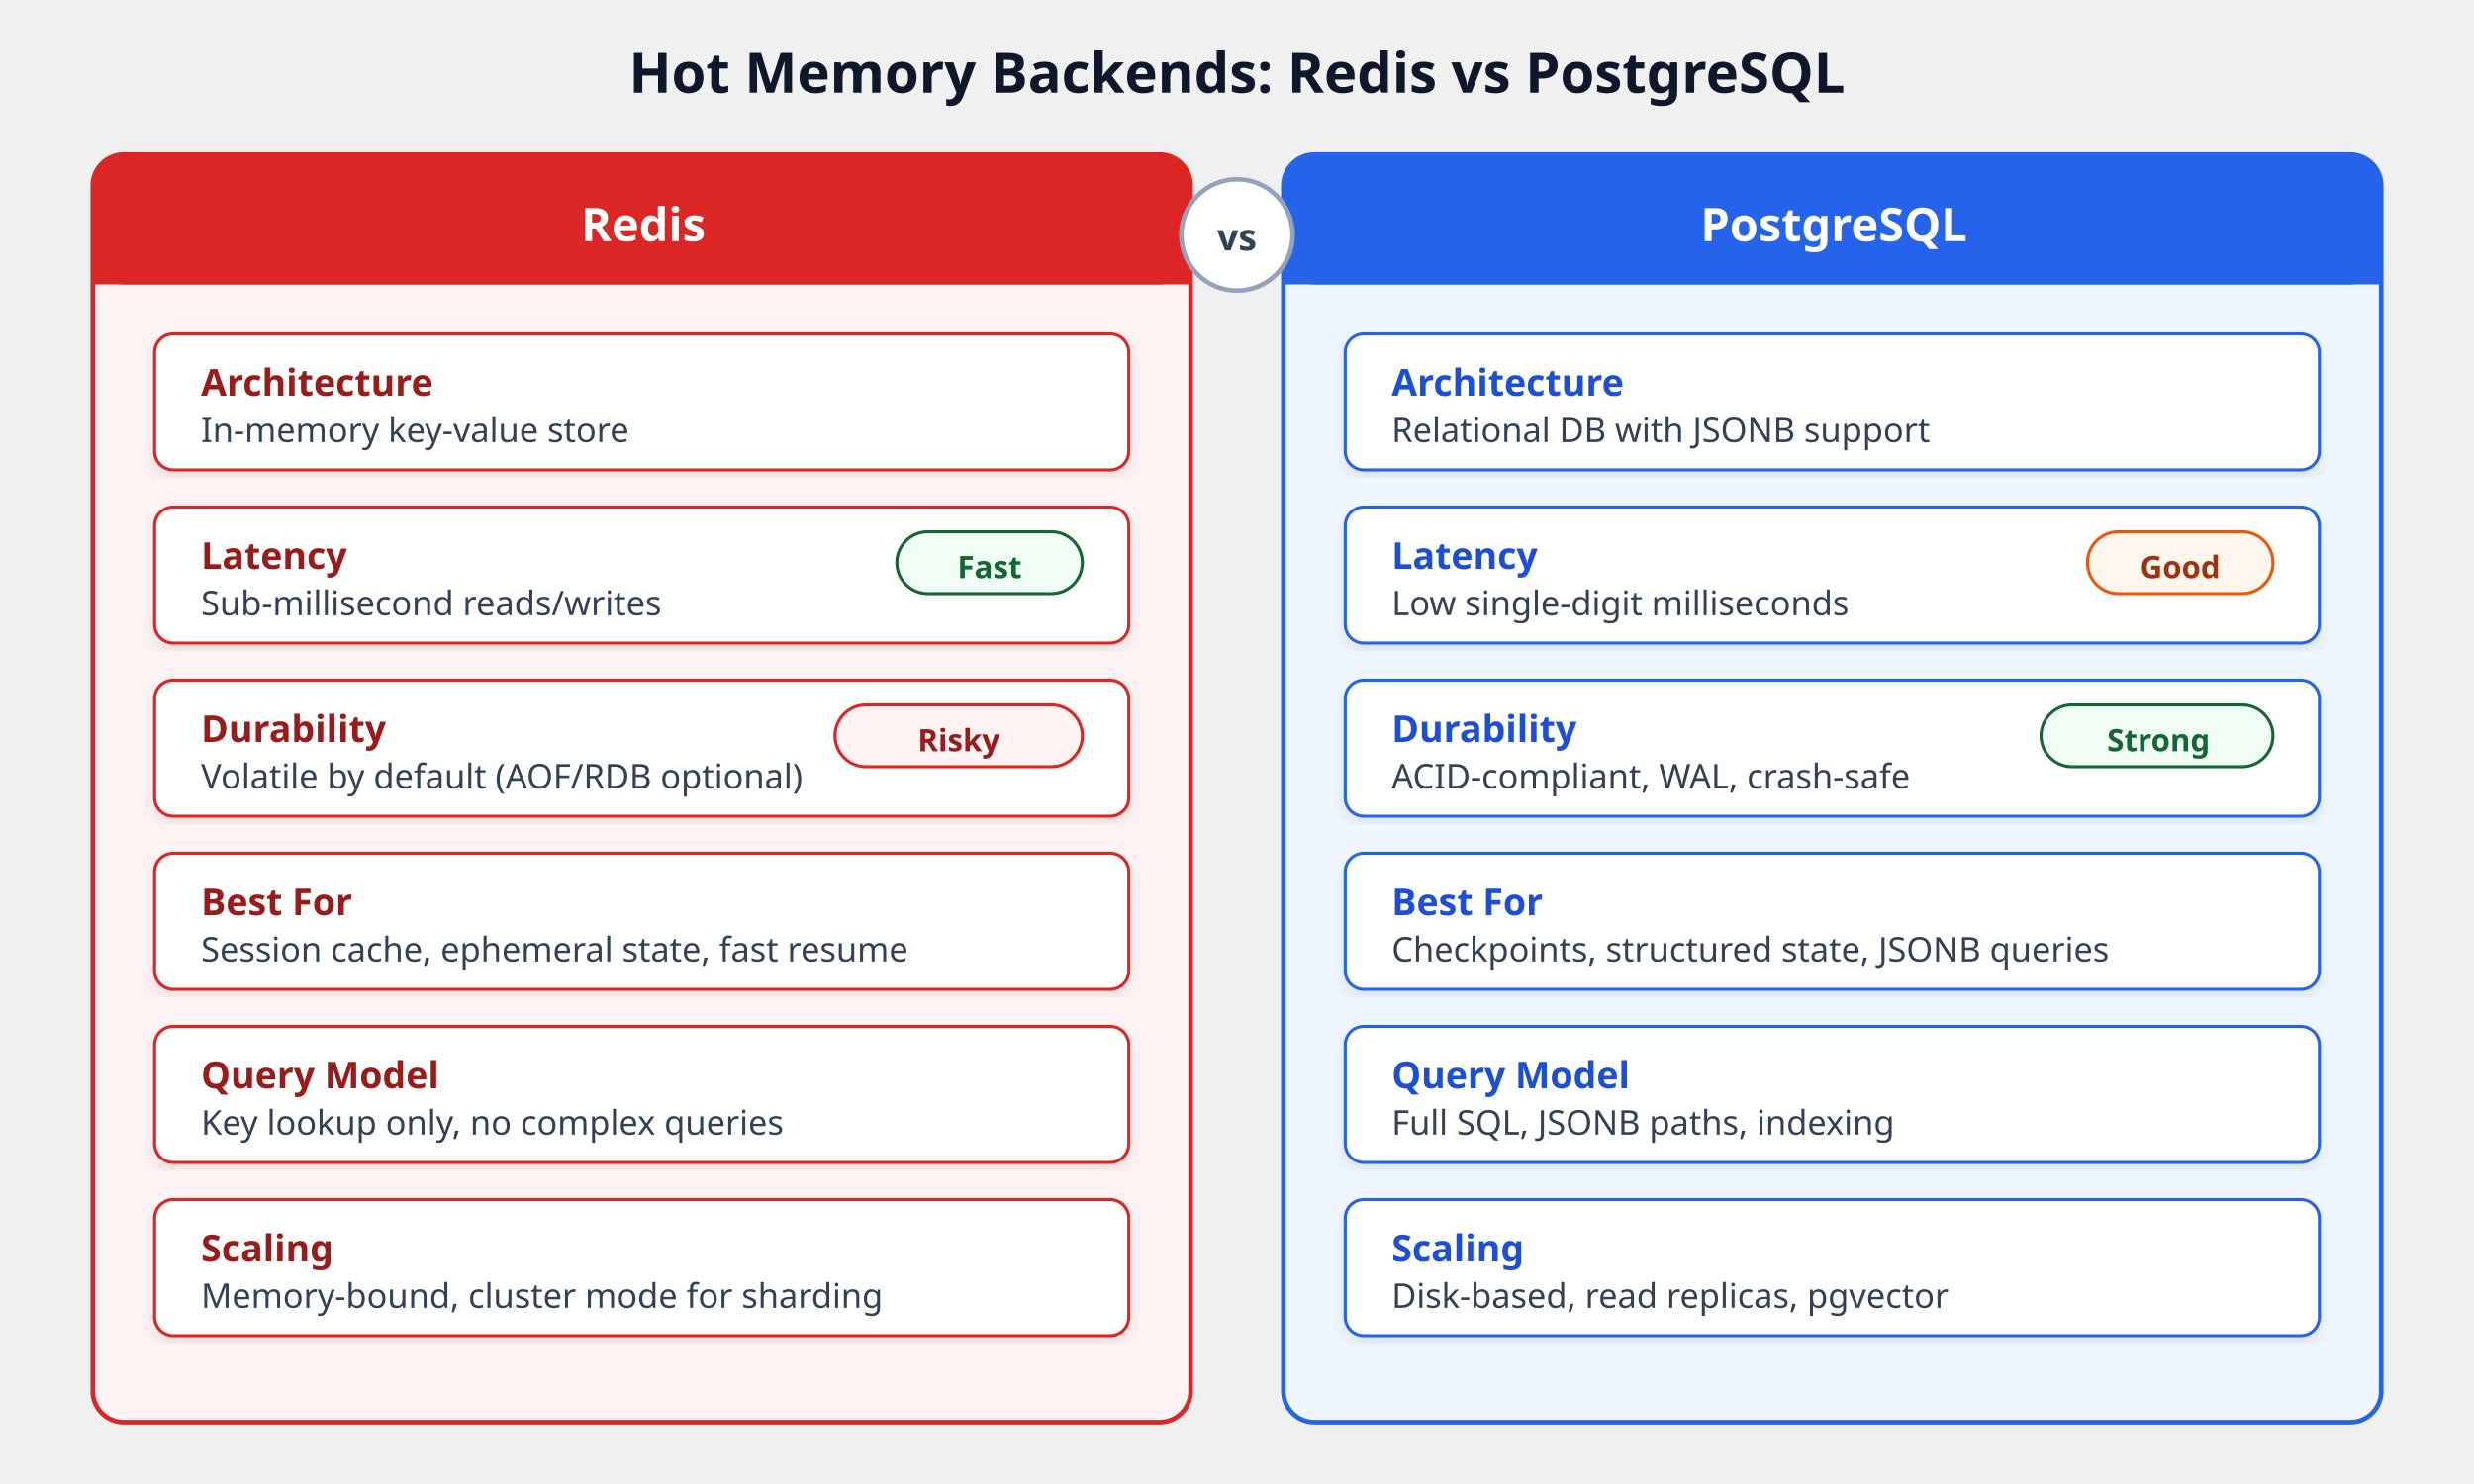
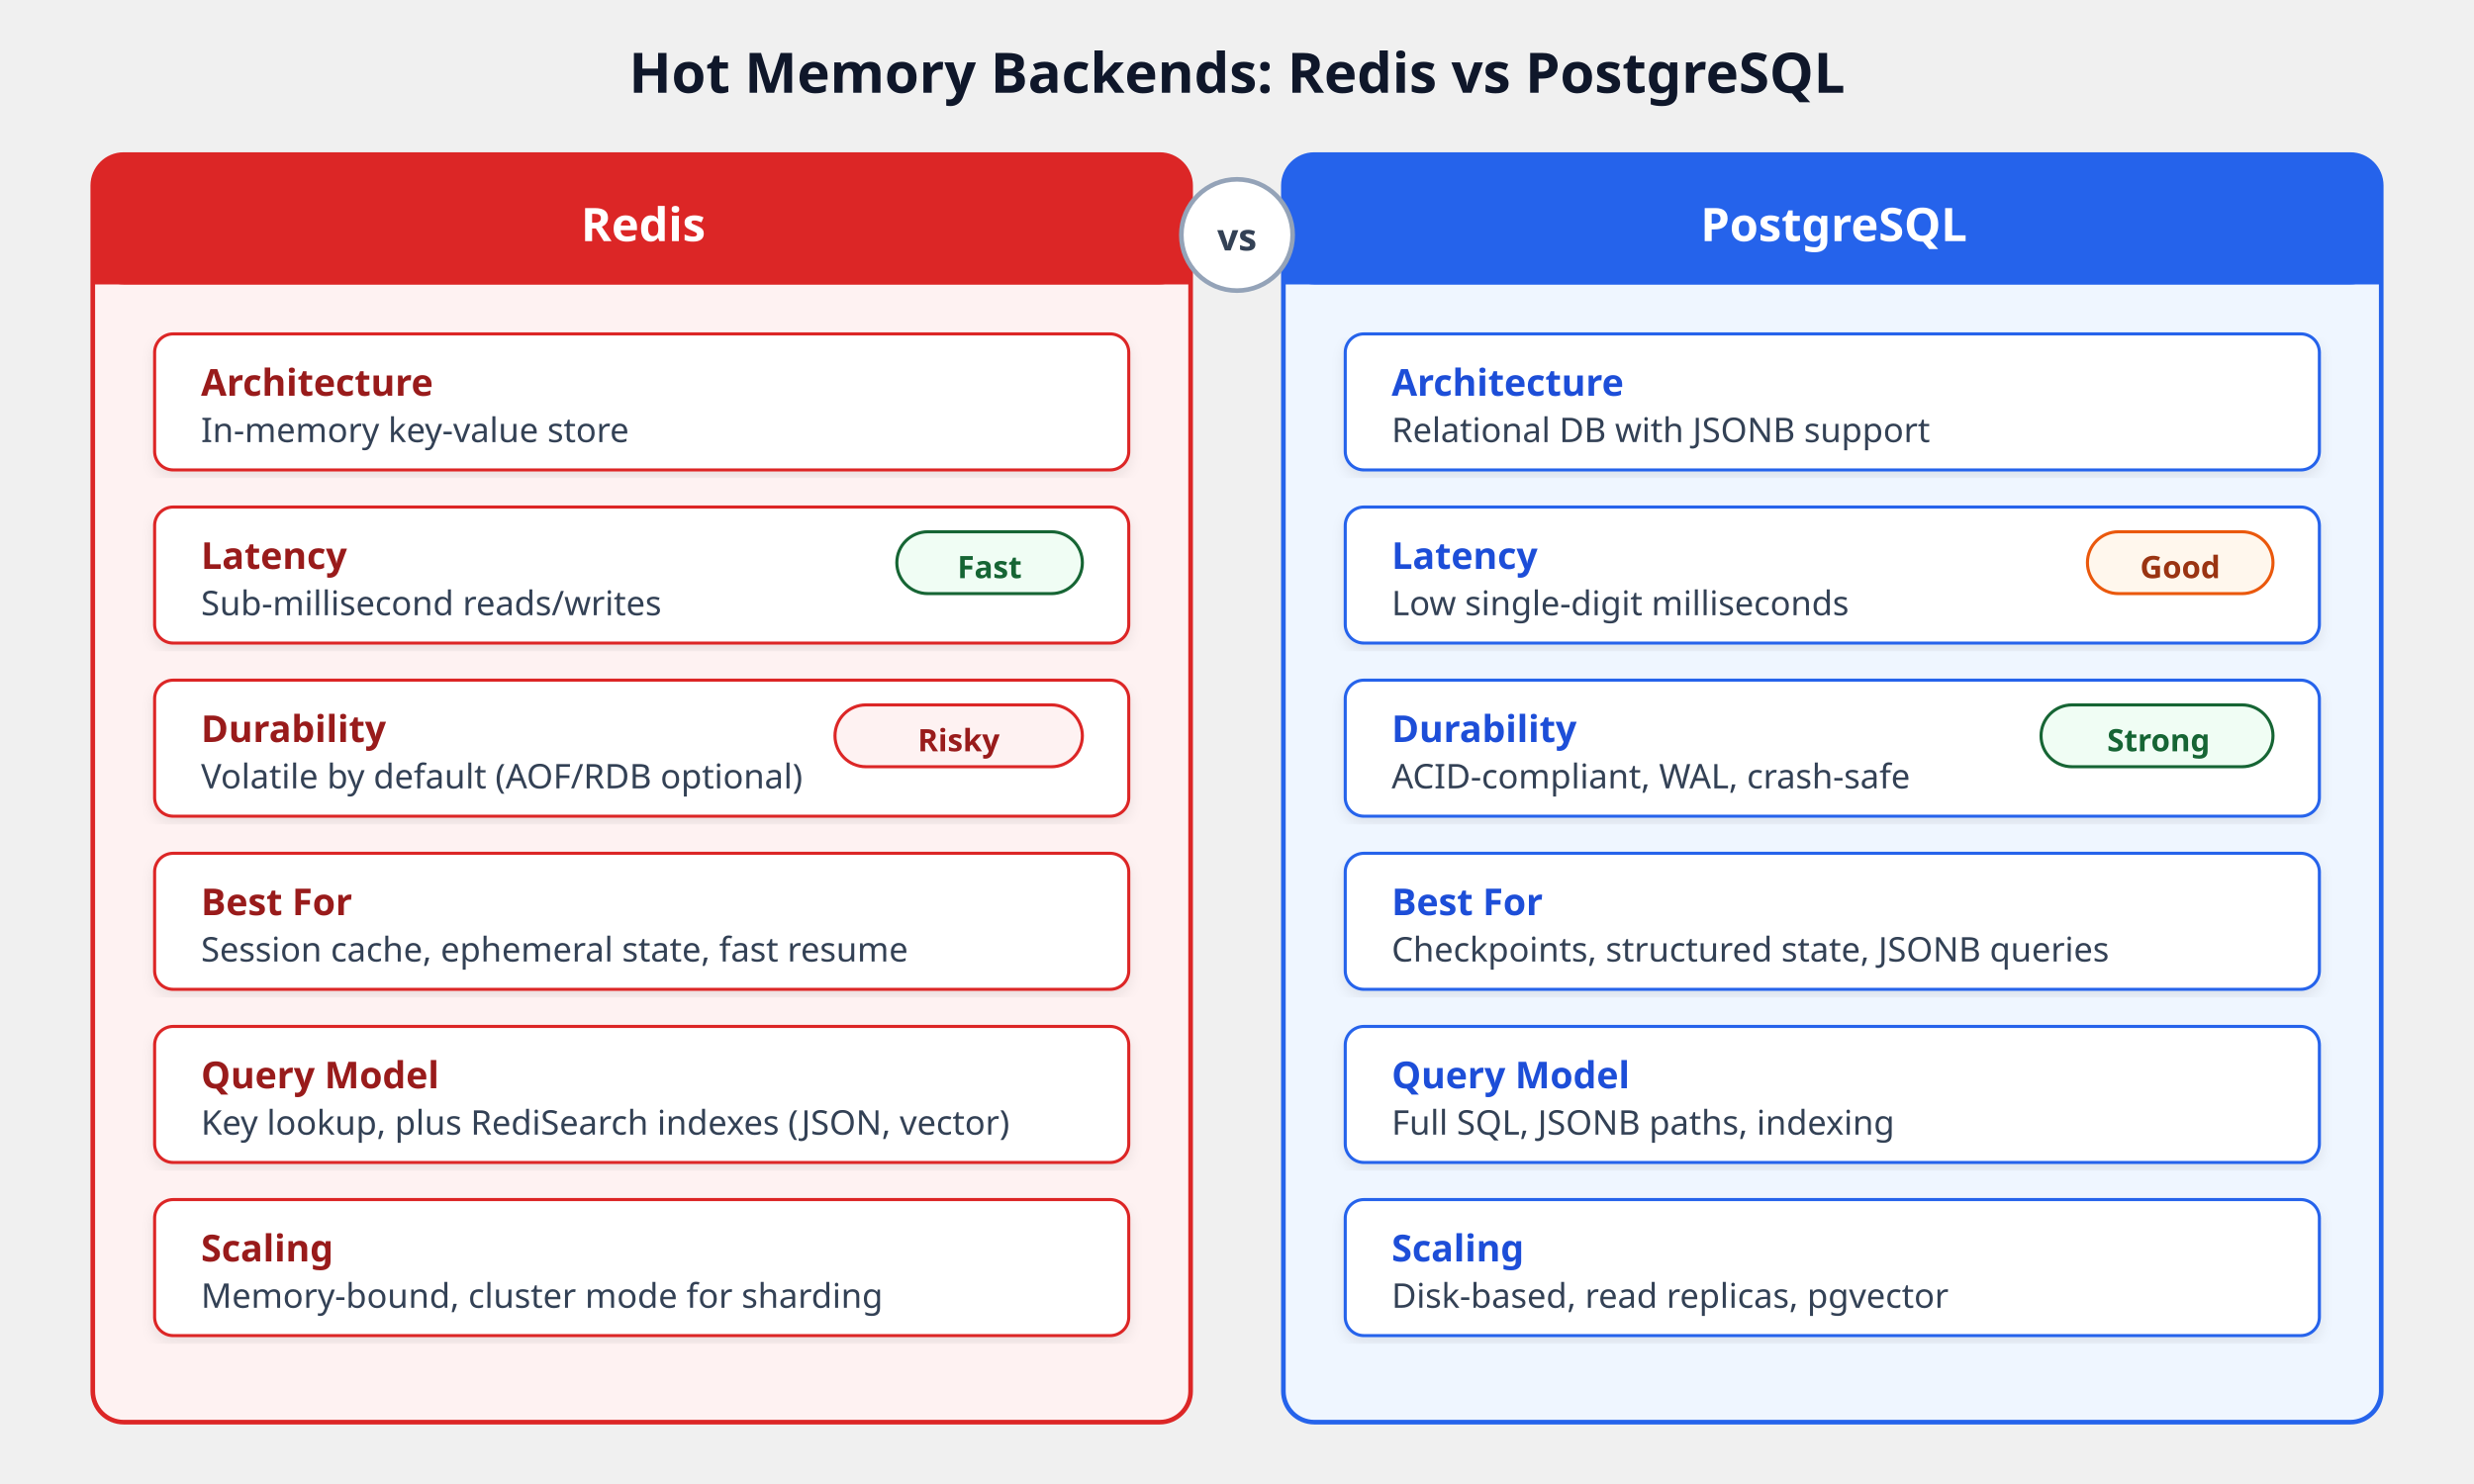
<svg xmlns="http://www.w3.org/2000/svg" viewBox="0 0 800 480" font-family="'Segoe UI', system-ui, -apple-system, sans-serif" role="img" aria-label="Redis vs PostgreSQL" data-visual-system="evidence-plate-v1" preserveAspectRatio="xMidYMid meet" shape-rendering="geometricPrecision" text-rendering="geometricPrecision">
  <defs>
    <filter id="shadowR" x="-2%" y="-2%" width="104%" height="108%">
      <feDropShadow dx="0" dy="2" stdDeviation="2" flood-opacity="0.08" />
    </filter>
  </defs>
  <style data-visual-system="evidence-plate-v1">
    * { animation: none !important; }
    .anim-box, .bar, .bar-text, .seq-item, .t-box, .flow { opacity: 1 !important; transform: none !important; }
    path, line, polyline { stroke-linecap: round; stroke-linejoin: round; }
  </style>
  <text y="30" text-anchor="middle" font-size="18" font-weight="700" fill="#0f172a" x="400">Hot Memory Backends: Redis vs PostgreSQL</text>
  <rect x="30" y="50" width="355" height="410" rx="10" fill="#fef2f2" stroke="#dc2626" stroke-width="1.5" />
  <rect x="30" y="50" width="355" height="42" rx="10" fill="#dc2626" />
  <rect x="30" y="72" width="355" height="20" fill="#dc2626" />
  <text y="78" text-anchor="middle" font-size="15" font-weight="700" fill="#ffffff" x="208">Redis</text>
  <rect x="50" y="108" width="315" height="44" rx="6" fill="#ffffff" stroke="#dc2626" stroke-width="1" filter="url(#shadowR)" />
  <text y="128" font-size="12" font-weight="600" fill="#991b1b" x="65">Architecture</text>
  <text y="143" font-size="11" fill="#334155" x="65">In-memory key-value store</text>
  <rect x="50" y="164" width="315" height="44" rx="6" fill="#ffffff" stroke="#dc2626" stroke-width="1" filter="url(#shadowR)" />
  <text y="184" font-size="12" font-weight="600" fill="#991b1b" x="65">Latency</text>
  <text y="199" font-size="11" fill="#334155" x="65">Sub-millisecond reads/writes</text>
  <rect x="290" y="172" width="60" height="20" rx="10" fill="#f0fdf4" stroke="#166534" stroke-width="1" />
  <text y="187" text-anchor="middle" font-size="10" font-weight="600" fill="#166534" x="320">Fast</text>
  <rect x="50" y="220" width="315" height="44" rx="6" fill="#ffffff" stroke="#dc2626" stroke-width="1" filter="url(#shadowR)" />
  <text y="240" font-size="12" font-weight="600" fill="#991b1b" x="65">Durability</text>
  <text y="255" font-size="11" fill="#334155" x="65">Volatile by default (AOF/RDB optional)</text>
  <rect x="270" y="228" width="80" height="20" rx="10" fill="#fef2f2" stroke="#dc2626" stroke-width="1" />
  <text y="243" text-anchor="middle" font-size="10" font-weight="600" fill="#991b1b" x="310">Risky</text>
  <rect x="50" y="276" width="315" height="44" rx="6" fill="#ffffff" stroke="#dc2626" stroke-width="1" filter="url(#shadowR)" />
  <text y="296" font-size="12" font-weight="600" fill="#991b1b" x="65">Best For</text>
  <text y="311" font-size="11" fill="#334155" x="65">Session cache, ephemeral state, fast resume</text>
  <rect x="50" y="332" width="315" height="44" rx="6" fill="#ffffff" stroke="#dc2626" stroke-width="1" filter="url(#shadowR)" />
  <text y="352" font-size="12" font-weight="600" fill="#991b1b" x="65">Query Model</text>
-   <text y="367" font-size="11" fill="#334155" x="65">Key lookup only, no complex queries</text>
+   <text y="367" font-size="11" fill="#334155" x="65">Key lookup, plus RediSearch indexes (JSON, vector)</text>
  <rect x="50" y="388" width="315" height="44" rx="6" fill="#ffffff" stroke="#dc2626" stroke-width="1" filter="url(#shadowR)" />
  <text y="408" font-size="12" font-weight="600" fill="#991b1b" x="65">Scaling</text>
  <text y="423" font-size="11" fill="#334155" x="65">Memory-bound, cluster mode for sharding</text>
  <rect x="415" y="50" width="355" height="410" rx="10" fill="#eff6ff" stroke="#2563eb" stroke-width="1.5" />
  <rect x="415" y="50" width="355" height="42" rx="10" fill="#2563eb" />
  <rect x="415" y="72" width="355" height="20" fill="#2563eb" />
  <text y="78" text-anchor="middle" font-size="15" font-weight="700" fill="#ffffff" x="593">PostgreSQL</text>
  <rect x="435" y="108" width="315" height="44" rx="6" fill="#ffffff" stroke="#2563eb" stroke-width="1" filter="url(#shadowR)" />
  <text y="128" font-size="12" font-weight="600" fill="#1d4ed8" x="450">Architecture</text>
  <text y="143" font-size="11" fill="#334155" x="450">Relational DB with JSONB support</text>
  <rect x="435" y="164" width="315" height="44" rx="6" fill="#ffffff" stroke="#2563eb" stroke-width="1" filter="url(#shadowR)" />
  <text y="184" font-size="12" font-weight="600" fill="#1d4ed8" x="450">Latency</text>
  <text y="199" font-size="11" fill="#334155" x="450">Low single-digit milliseconds</text>
  <rect x="675" y="172" width="60" height="20" rx="10" fill="#fff7ed" stroke="#ea580c" stroke-width="1" />
  <text y="187" text-anchor="middle" font-size="10" font-weight="600" fill="#9a3412" x="705">Good</text>
  <rect x="435" y="220" width="315" height="44" rx="6" fill="#ffffff" stroke="#2563eb" stroke-width="1" filter="url(#shadowR)" />
  <text y="240" font-size="12" font-weight="600" fill="#1d4ed8" x="450">Durability</text>
  <text y="255" font-size="11" fill="#334155" x="450">ACID-compliant, WAL, crash-safe</text>
  <rect x="660" y="228" width="75" height="20" rx="10" fill="#f0fdf4" stroke="#166534" stroke-width="1" />
  <text y="243" text-anchor="middle" font-size="10" font-weight="600" fill="#166534" x="698">Strong</text>
  <rect x="435" y="276" width="315" height="44" rx="6" fill="#ffffff" stroke="#2563eb" stroke-width="1" filter="url(#shadowR)" />
  <text y="296" font-size="12" font-weight="600" fill="#1d4ed8" x="450">Best For</text>
  <text y="311" font-size="11" fill="#334155" x="450">Checkpoints, structured state, JSONB queries</text>
  <rect x="435" y="332" width="315" height="44" rx="6" fill="#ffffff" stroke="#2563eb" stroke-width="1" filter="url(#shadowR)" />
  <text y="352" font-size="12" font-weight="600" fill="#1d4ed8" x="450">Query Model</text>
  <text y="367" font-size="11" fill="#334155" x="450">Full SQL, JSONB paths, indexing</text>
  <rect x="435" y="388" width="315" height="44" rx="6" fill="#ffffff" stroke="#2563eb" stroke-width="1" filter="url(#shadowR)" />
  <text y="408" font-size="12" font-weight="600" fill="#1d4ed8" x="450">Scaling</text>
  <text y="423" font-size="11" fill="#334155" x="450">Disk-based, read replicas, pgvector</text>
  <circle cx="400" cy="76" r="18" fill="#ffffff" stroke="#94a3b8" stroke-width="1.5" />
  <text y="81" text-anchor="middle" font-size="12" font-weight="700" fill="#334155" x="400">vs</text>
</svg>
